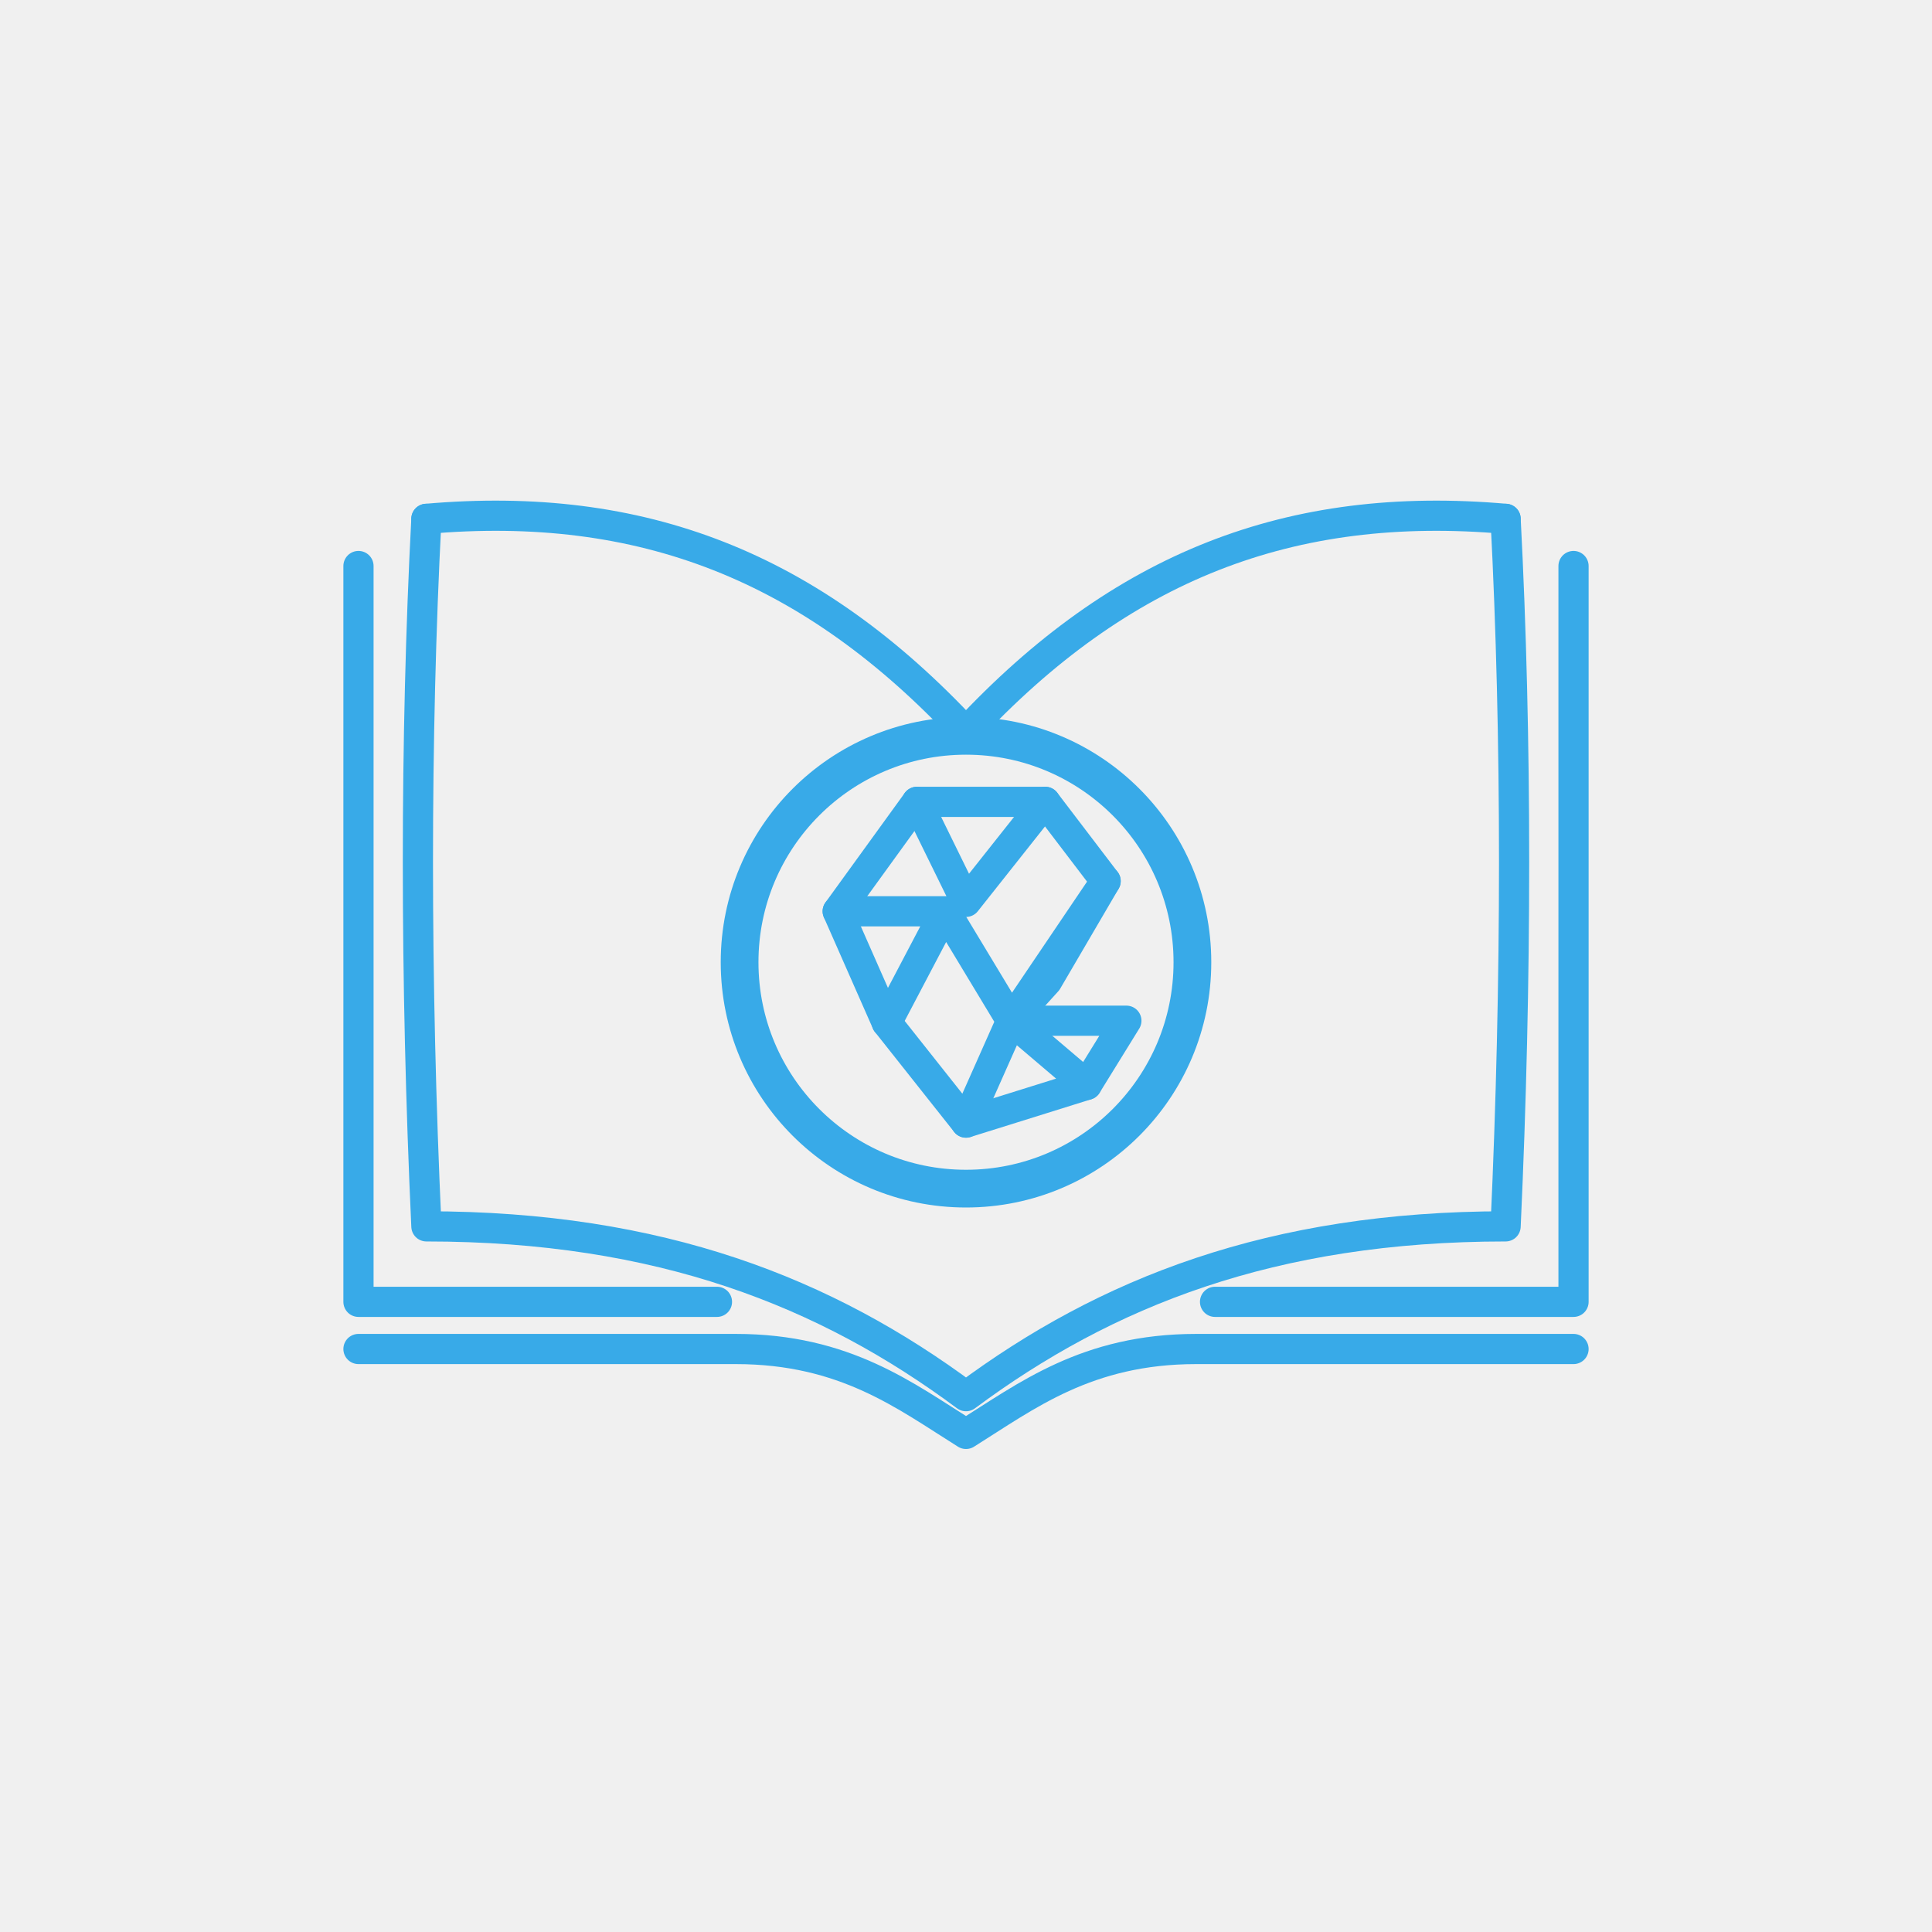
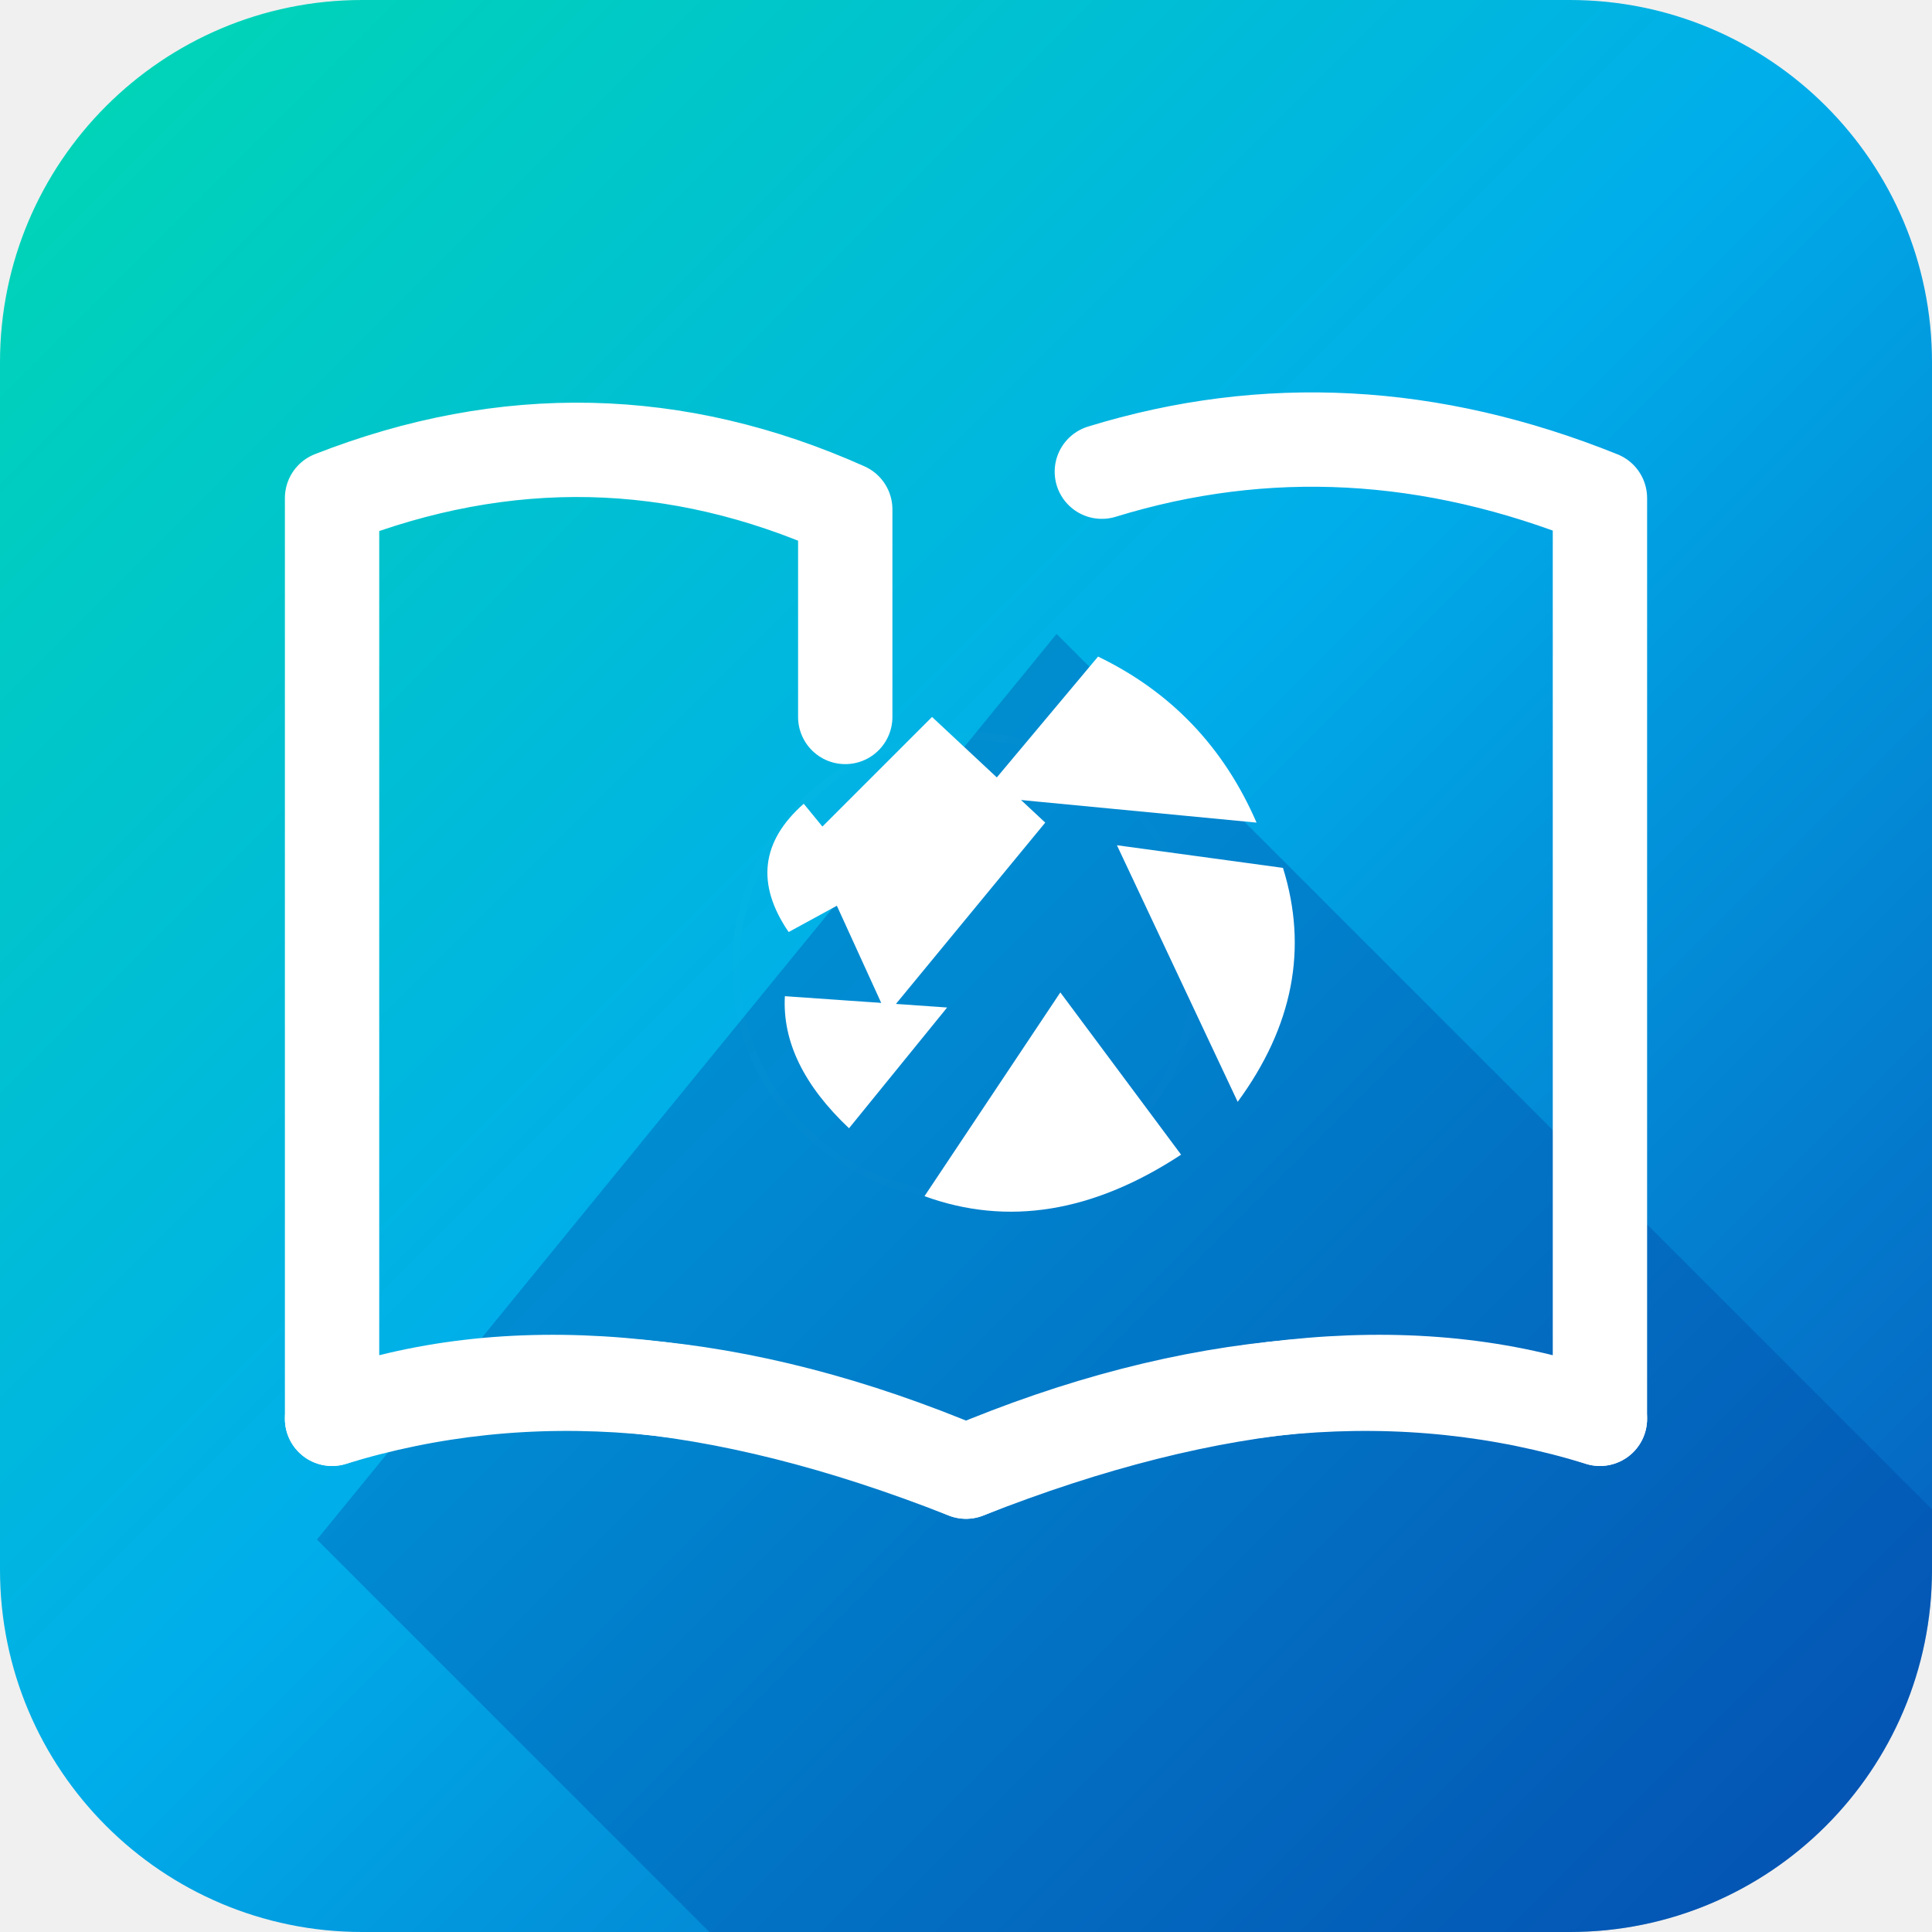
- <svg xmlns="http://www.w3.org/2000/svg" viewBox="0 0 1024 1024">
-   <g fill="none" stroke="#38AAE8" stroke-width="16" stroke-linecap="round" stroke-linejoin="round">
-     <path d="M190 300V690H380M834 300V690H644" />
-     <path d="M226 275C340 265 430 300 512 388C594 300 684 265 798 275" />
-     <path d="M226 275C220 390 220 520 226 650C350 650 438 685 512 740C586 685 674 650 798 650C804 520 804 390 798 275" />
-     <path d="M190 715H390C448 715 480 740 512 760C544 740 576 715 634 715H834" />
-     <circle cx="512" cy="510" r="120" stroke-width="20" />
-     <path d="M486 425L554 425L586 467L555 520L536 541L576 575L512 595L470 542L444 483L486 425Z" stroke-width="16" />
-     <path d="M486 425L512 478L554 425M444 483H501L470 542M501 483L536 541L512 595M536 541H597L576 575M536 541L586 467" stroke-width="16" />
+ <svg xmlns="http://www.w3.org/2000/svg" viewBox="0 0 512 512">
+   <defs>
+     <linearGradient id="bg" x1="0" y1="0" x2="1" y2="1">
+       <stop offset="0" stop-color="#00d9b1" />
+       <stop offset=".48" stop-color="#00aeea" />
+       <stop offset="1" stop-color="#0755b8" />
+     </linearGradient>
+     <clipPath id="round">
+       <rect width="512" height="512" rx="96" />
+     </clipPath>
+   </defs>
+   <g clip-path="url(#round)">
+     <rect width="512" height="512" fill="url(#bg)" />
+     <path d="M280 168 512 400V512H188L84 408Z" fill="#003f9d" opacity=".32" />
+     <g fill="none" stroke="#fff" stroke-width="25" stroke-linecap="round" stroke-linejoin="round">
+       <path d="M88 132 Q157 105 224 135 L224 190 M88 132 V376 Q157 351 256 390 Q355 351 424 376 V132 Q357 105 292 125" />
+       <path d="M88 376 Q166 352 256 390 Q346 352 424 376" />
+     </g>
+     <g fill="#fff">
+       <path d="M247 190 214 223 235 269 277 218Z" />
+       <path d="M291 174 260 211 333 218Q320 188 291 174Z" />
+       <path d="M340 230 296 224 328 292Q350 262 340 230Z" />
+       <path d="M313 306 281 263 245 317Q278 329 313 306Z" />
+       <path d="M225 299 251 267 208 264Q207 282 225 299Z" />
+       <path d="M209 247 231 235 213 213Q196 228 209 247Z" />
+     </g>
+     <circle cx="256" cy="256" r="61" fill="none" stroke="#fff" stroke-width="2" opacity=".01" />
  </g>
</svg>
